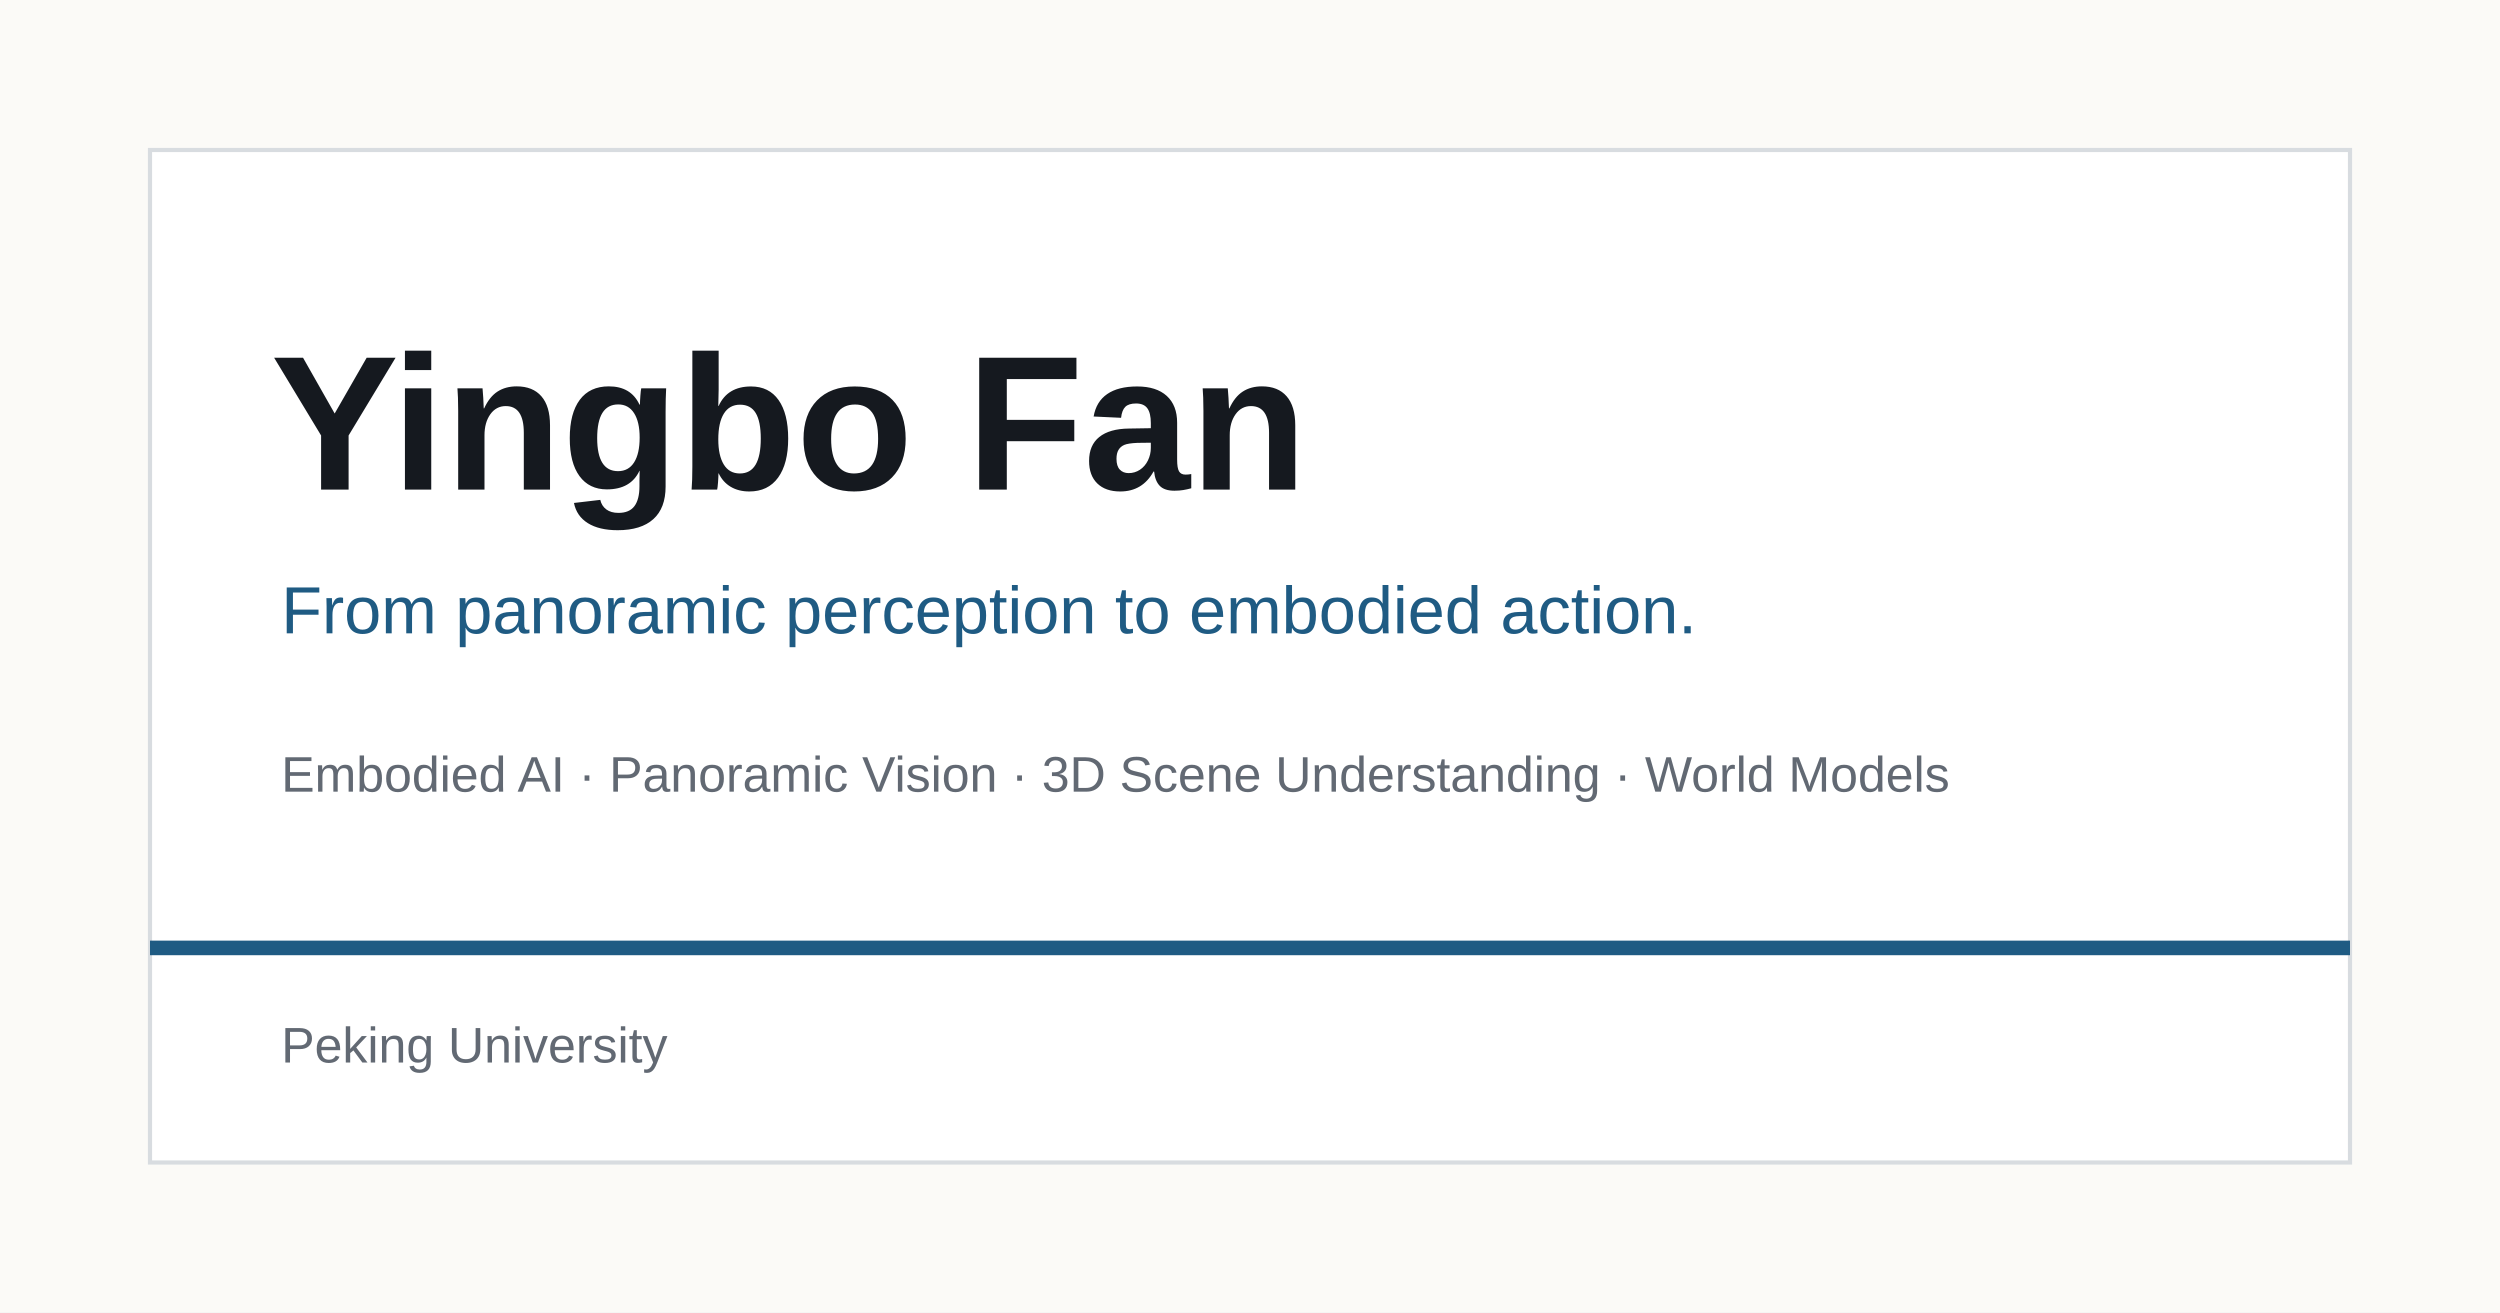
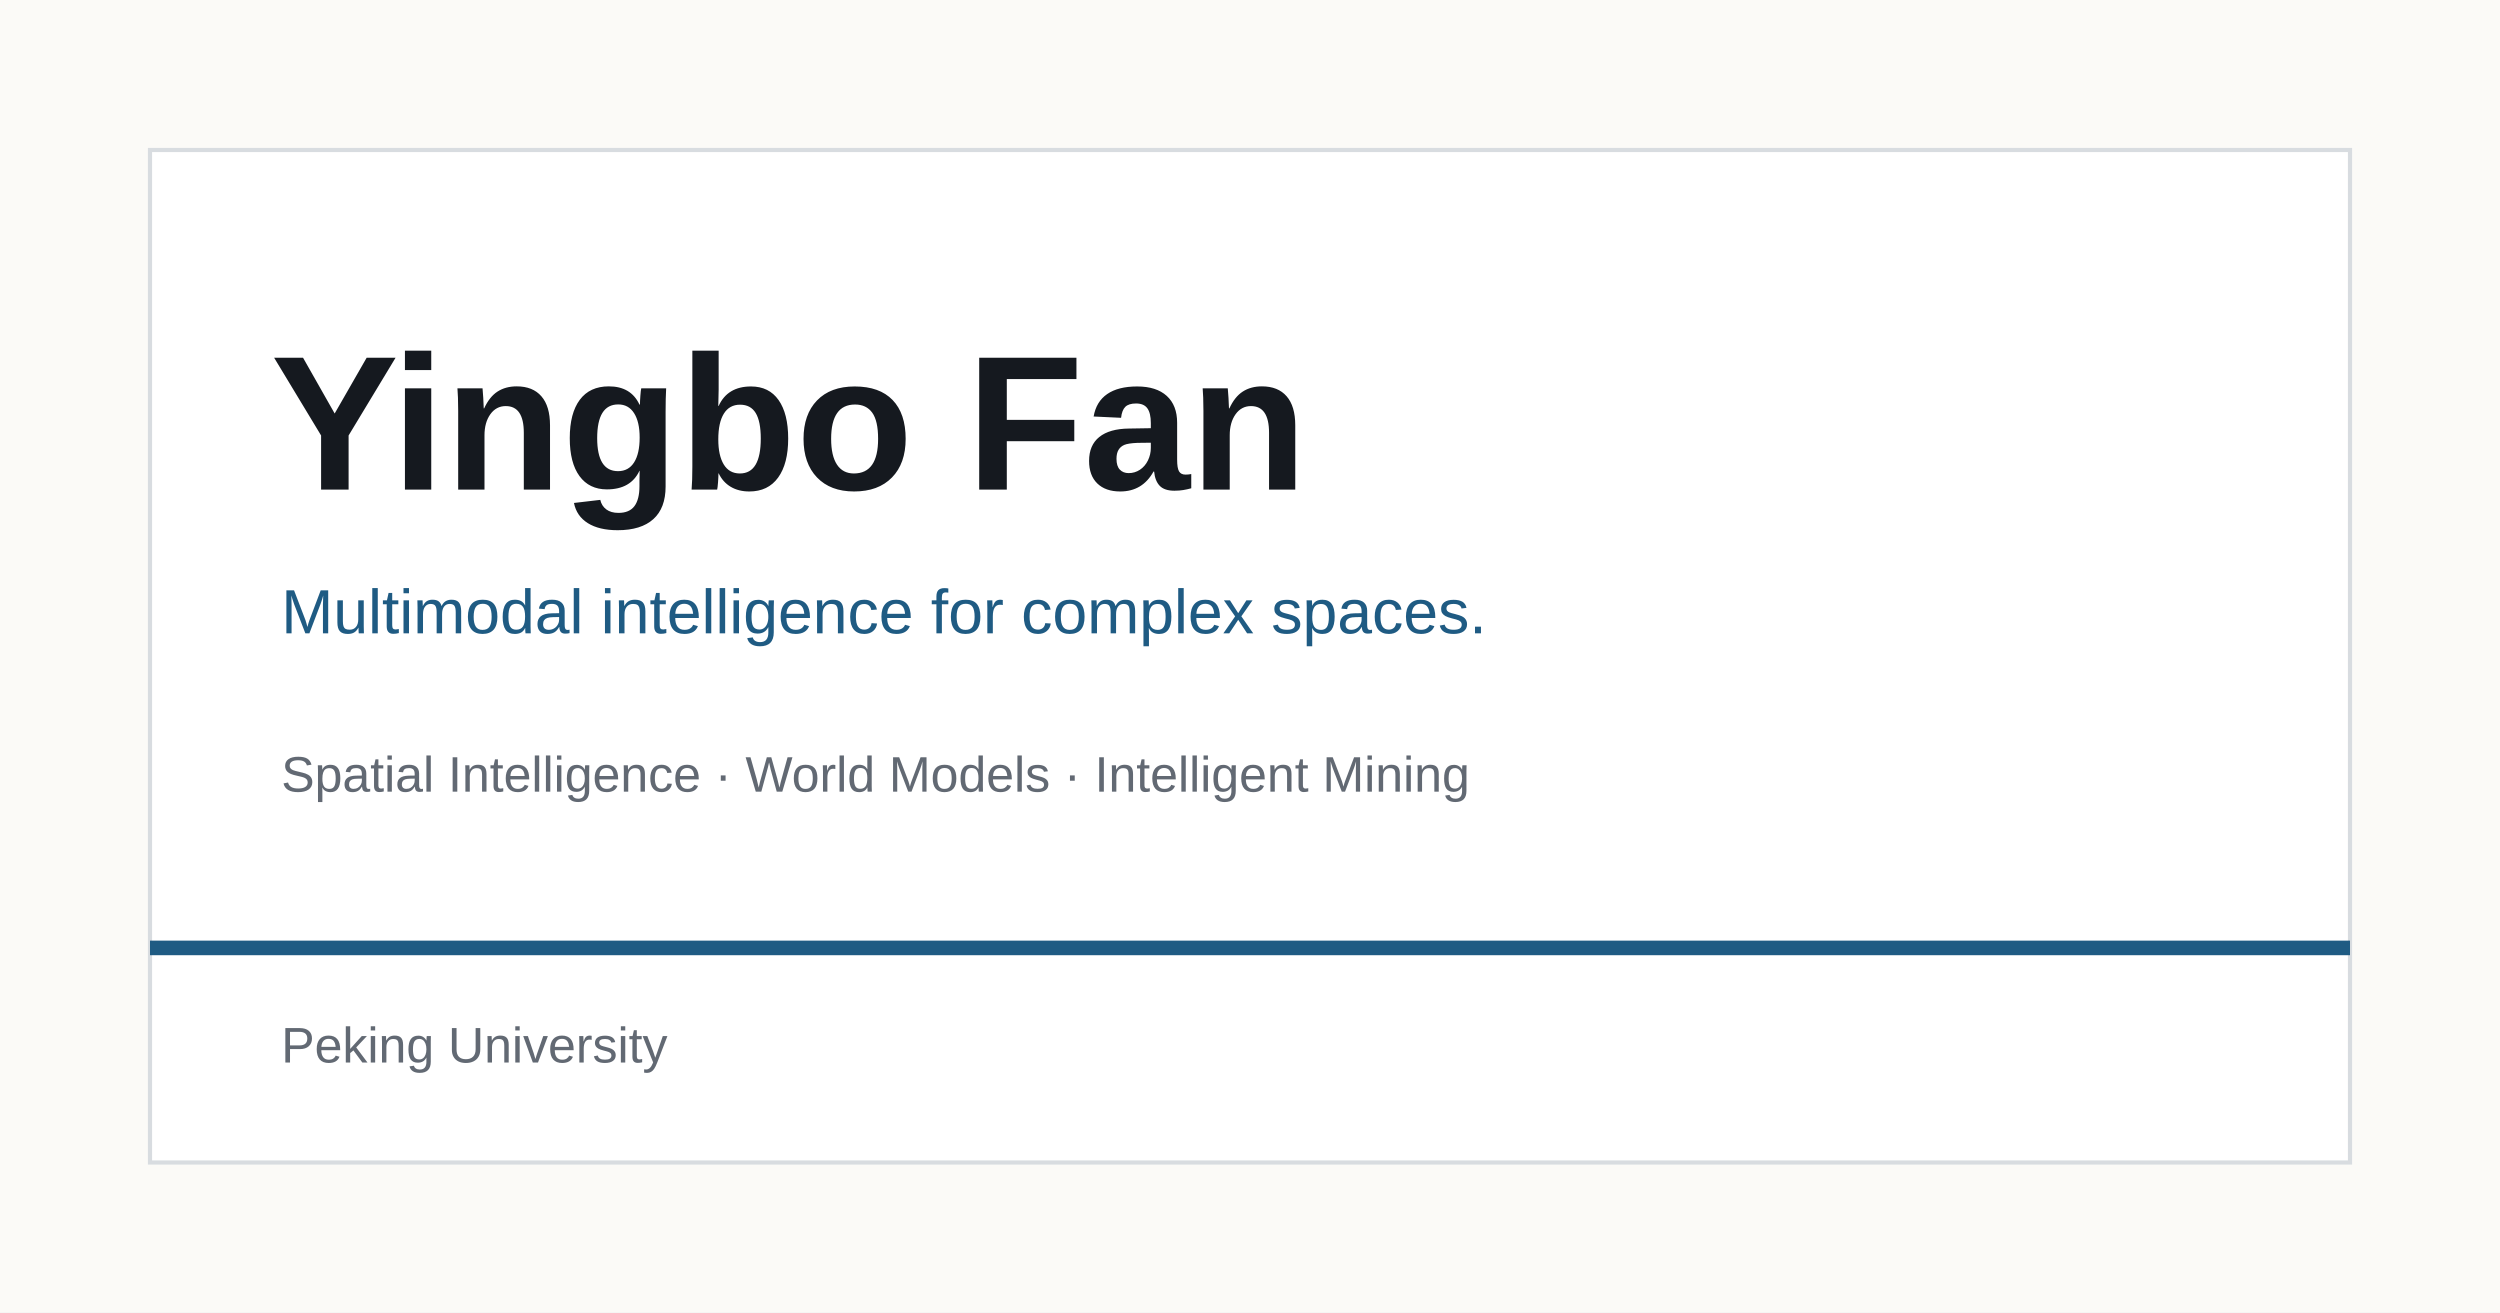
<svg xmlns="http://www.w3.org/2000/svg" viewBox="0 0 1200 630" role="img" aria-labelledby="title desc">
  <rect width="1200" height="630" fill="#fbfaf7" />
  <rect x="72" y="72" width="1056" height="486" fill="#ffffff" stroke="#d8dce0" stroke-width="2" />
  <path d="M72 455h1056" stroke="#1f5b83" stroke-width="7" />
  <text x="130" y="235" font-family="Arial, sans-serif" font-size="92" font-weight="600" fill="#15191f">Yingbo Fan</text>
-   <text x="135" y="304" font-family="Arial, sans-serif" font-size="32" fill="#1f5b83">From panoramic perception to embodied action.</text>
-   <text x="135" y="380" font-family="Arial, sans-serif" font-size="24" fill="#626973">Embodied AI · Panoramic Vision · 3D Scene Understanding · World Models</text>
+   <text x="135" y="304" font-family="Arial, sans-serif" font-size="30" fill="#1f5b83">Multimodal intelligence for complex spaces.</text>
+   <text x="135" y="380" font-family="Arial, sans-serif" font-size="24" fill="#626973">Spatial Intelligence · World Models · Intelligent Mining</text>
  <text x="135" y="510" font-family="Arial, sans-serif" font-size="24" fill="#626973">Peking University</text>
</svg>
